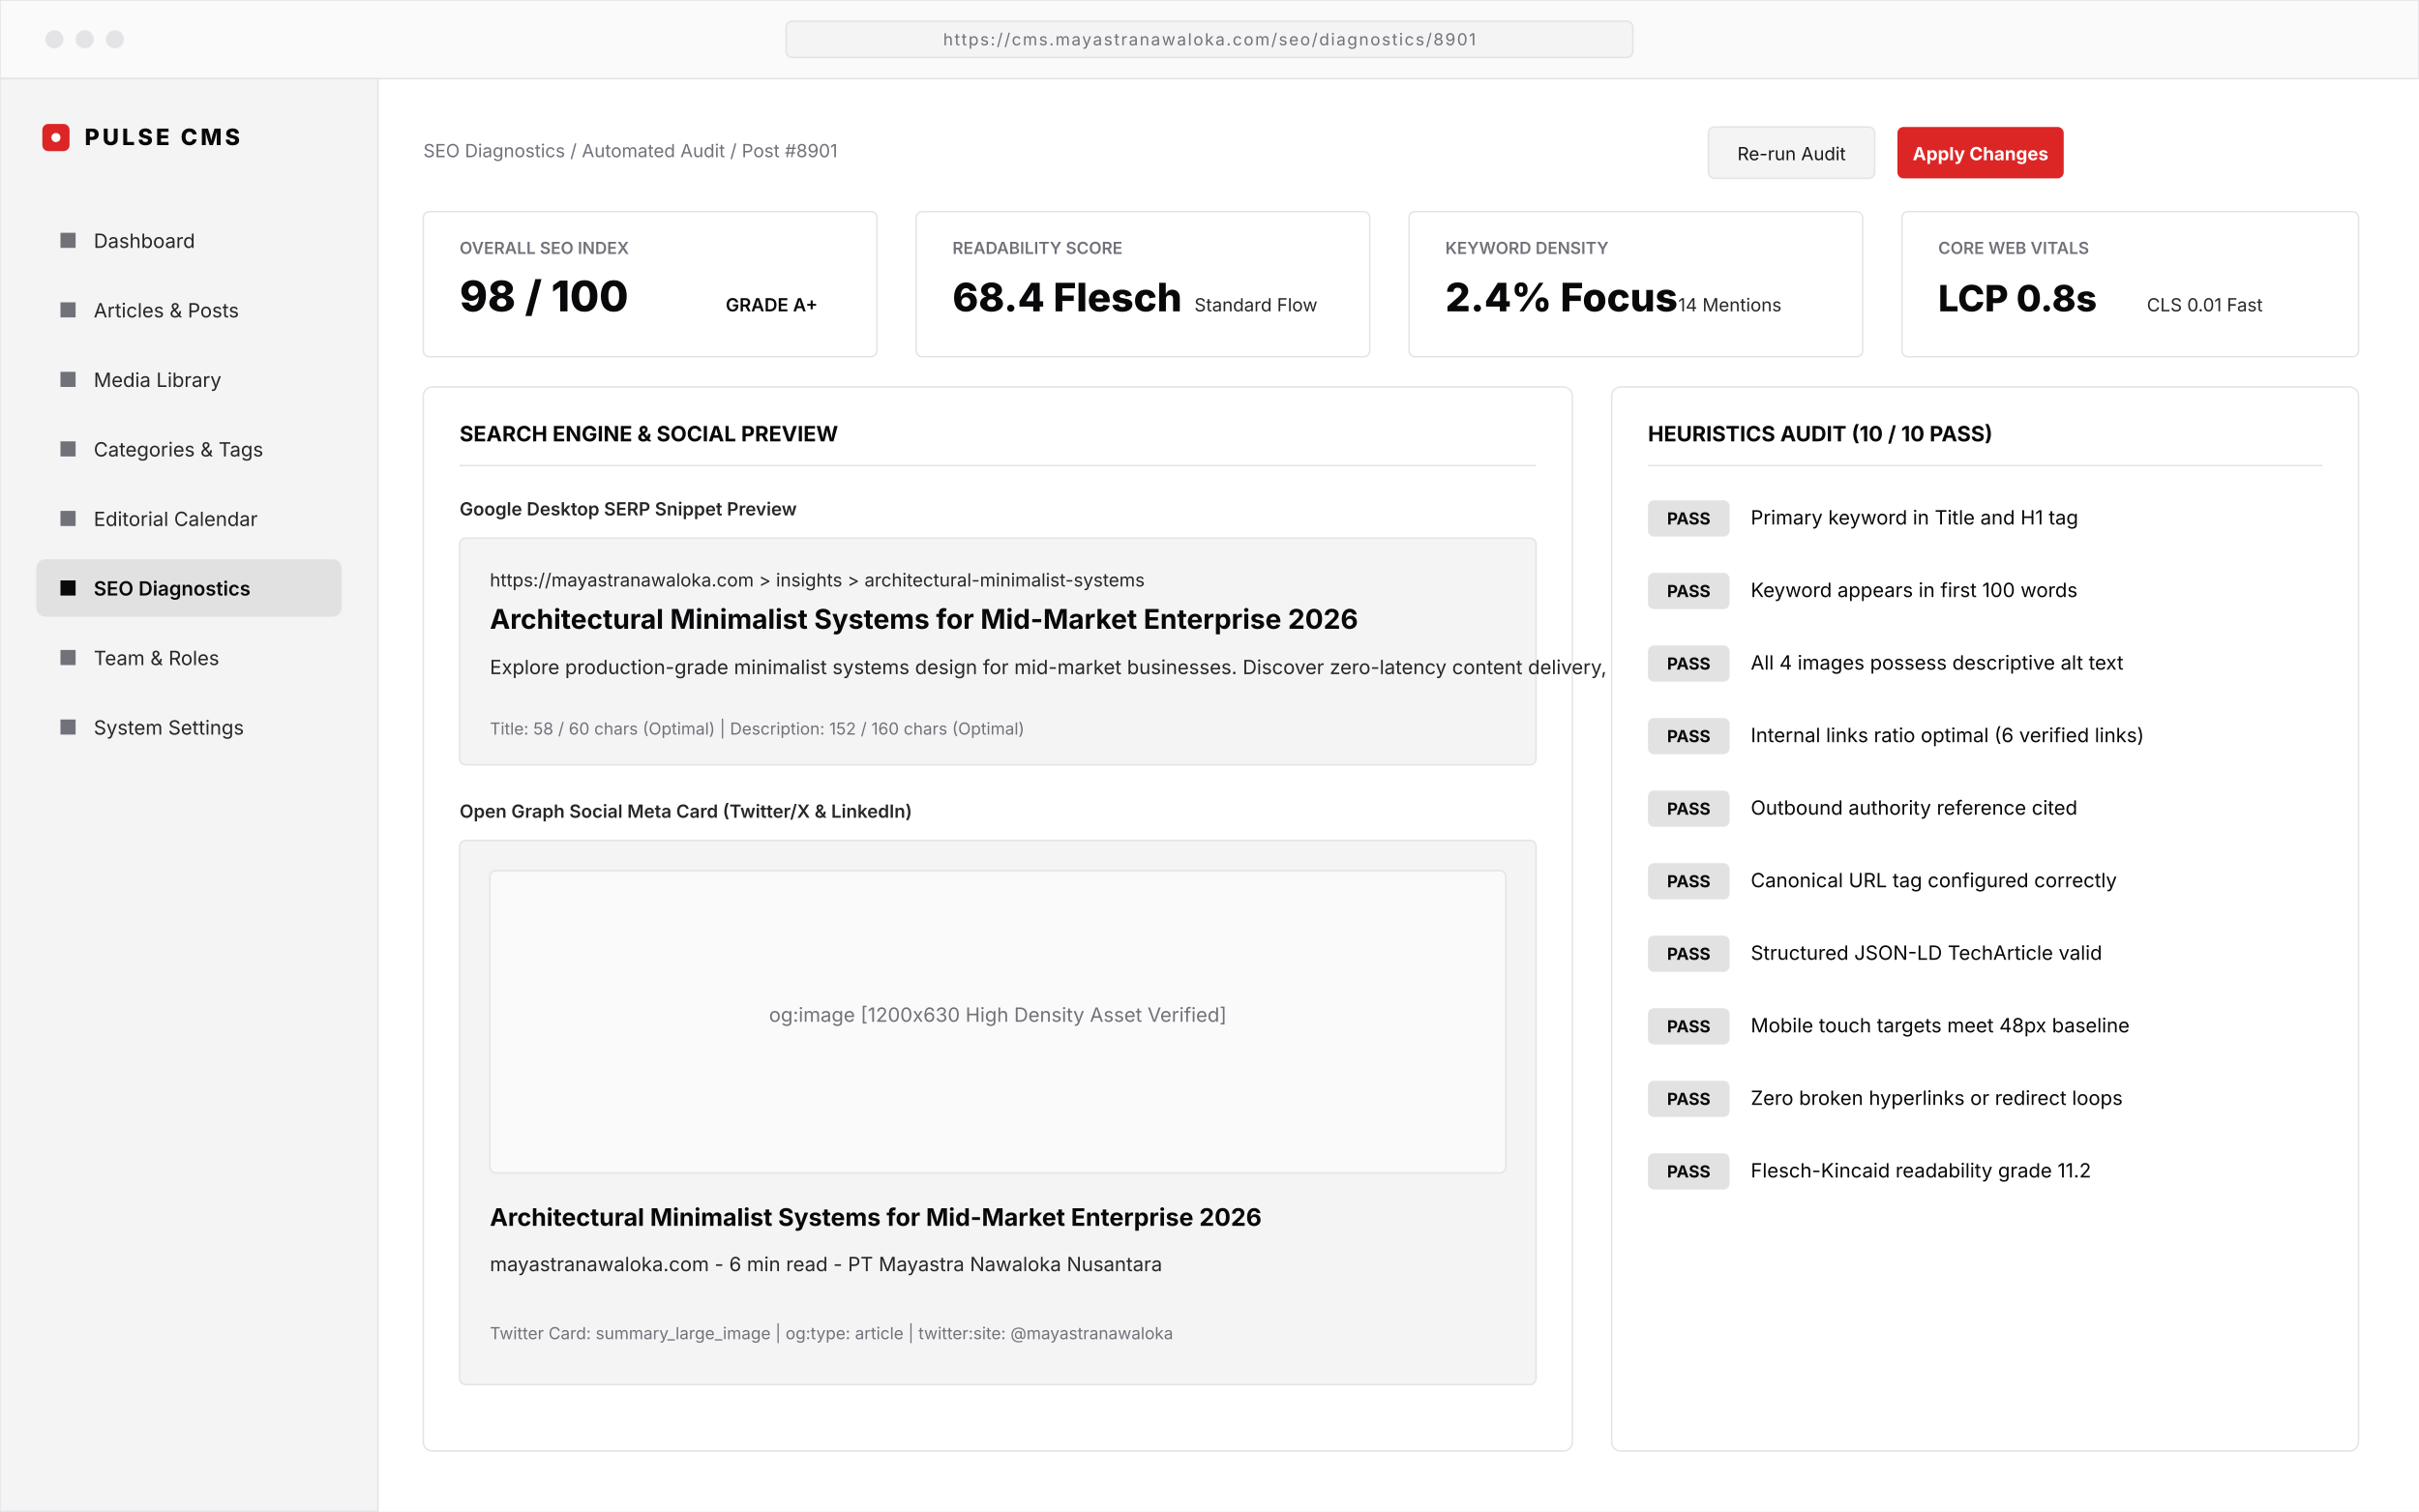
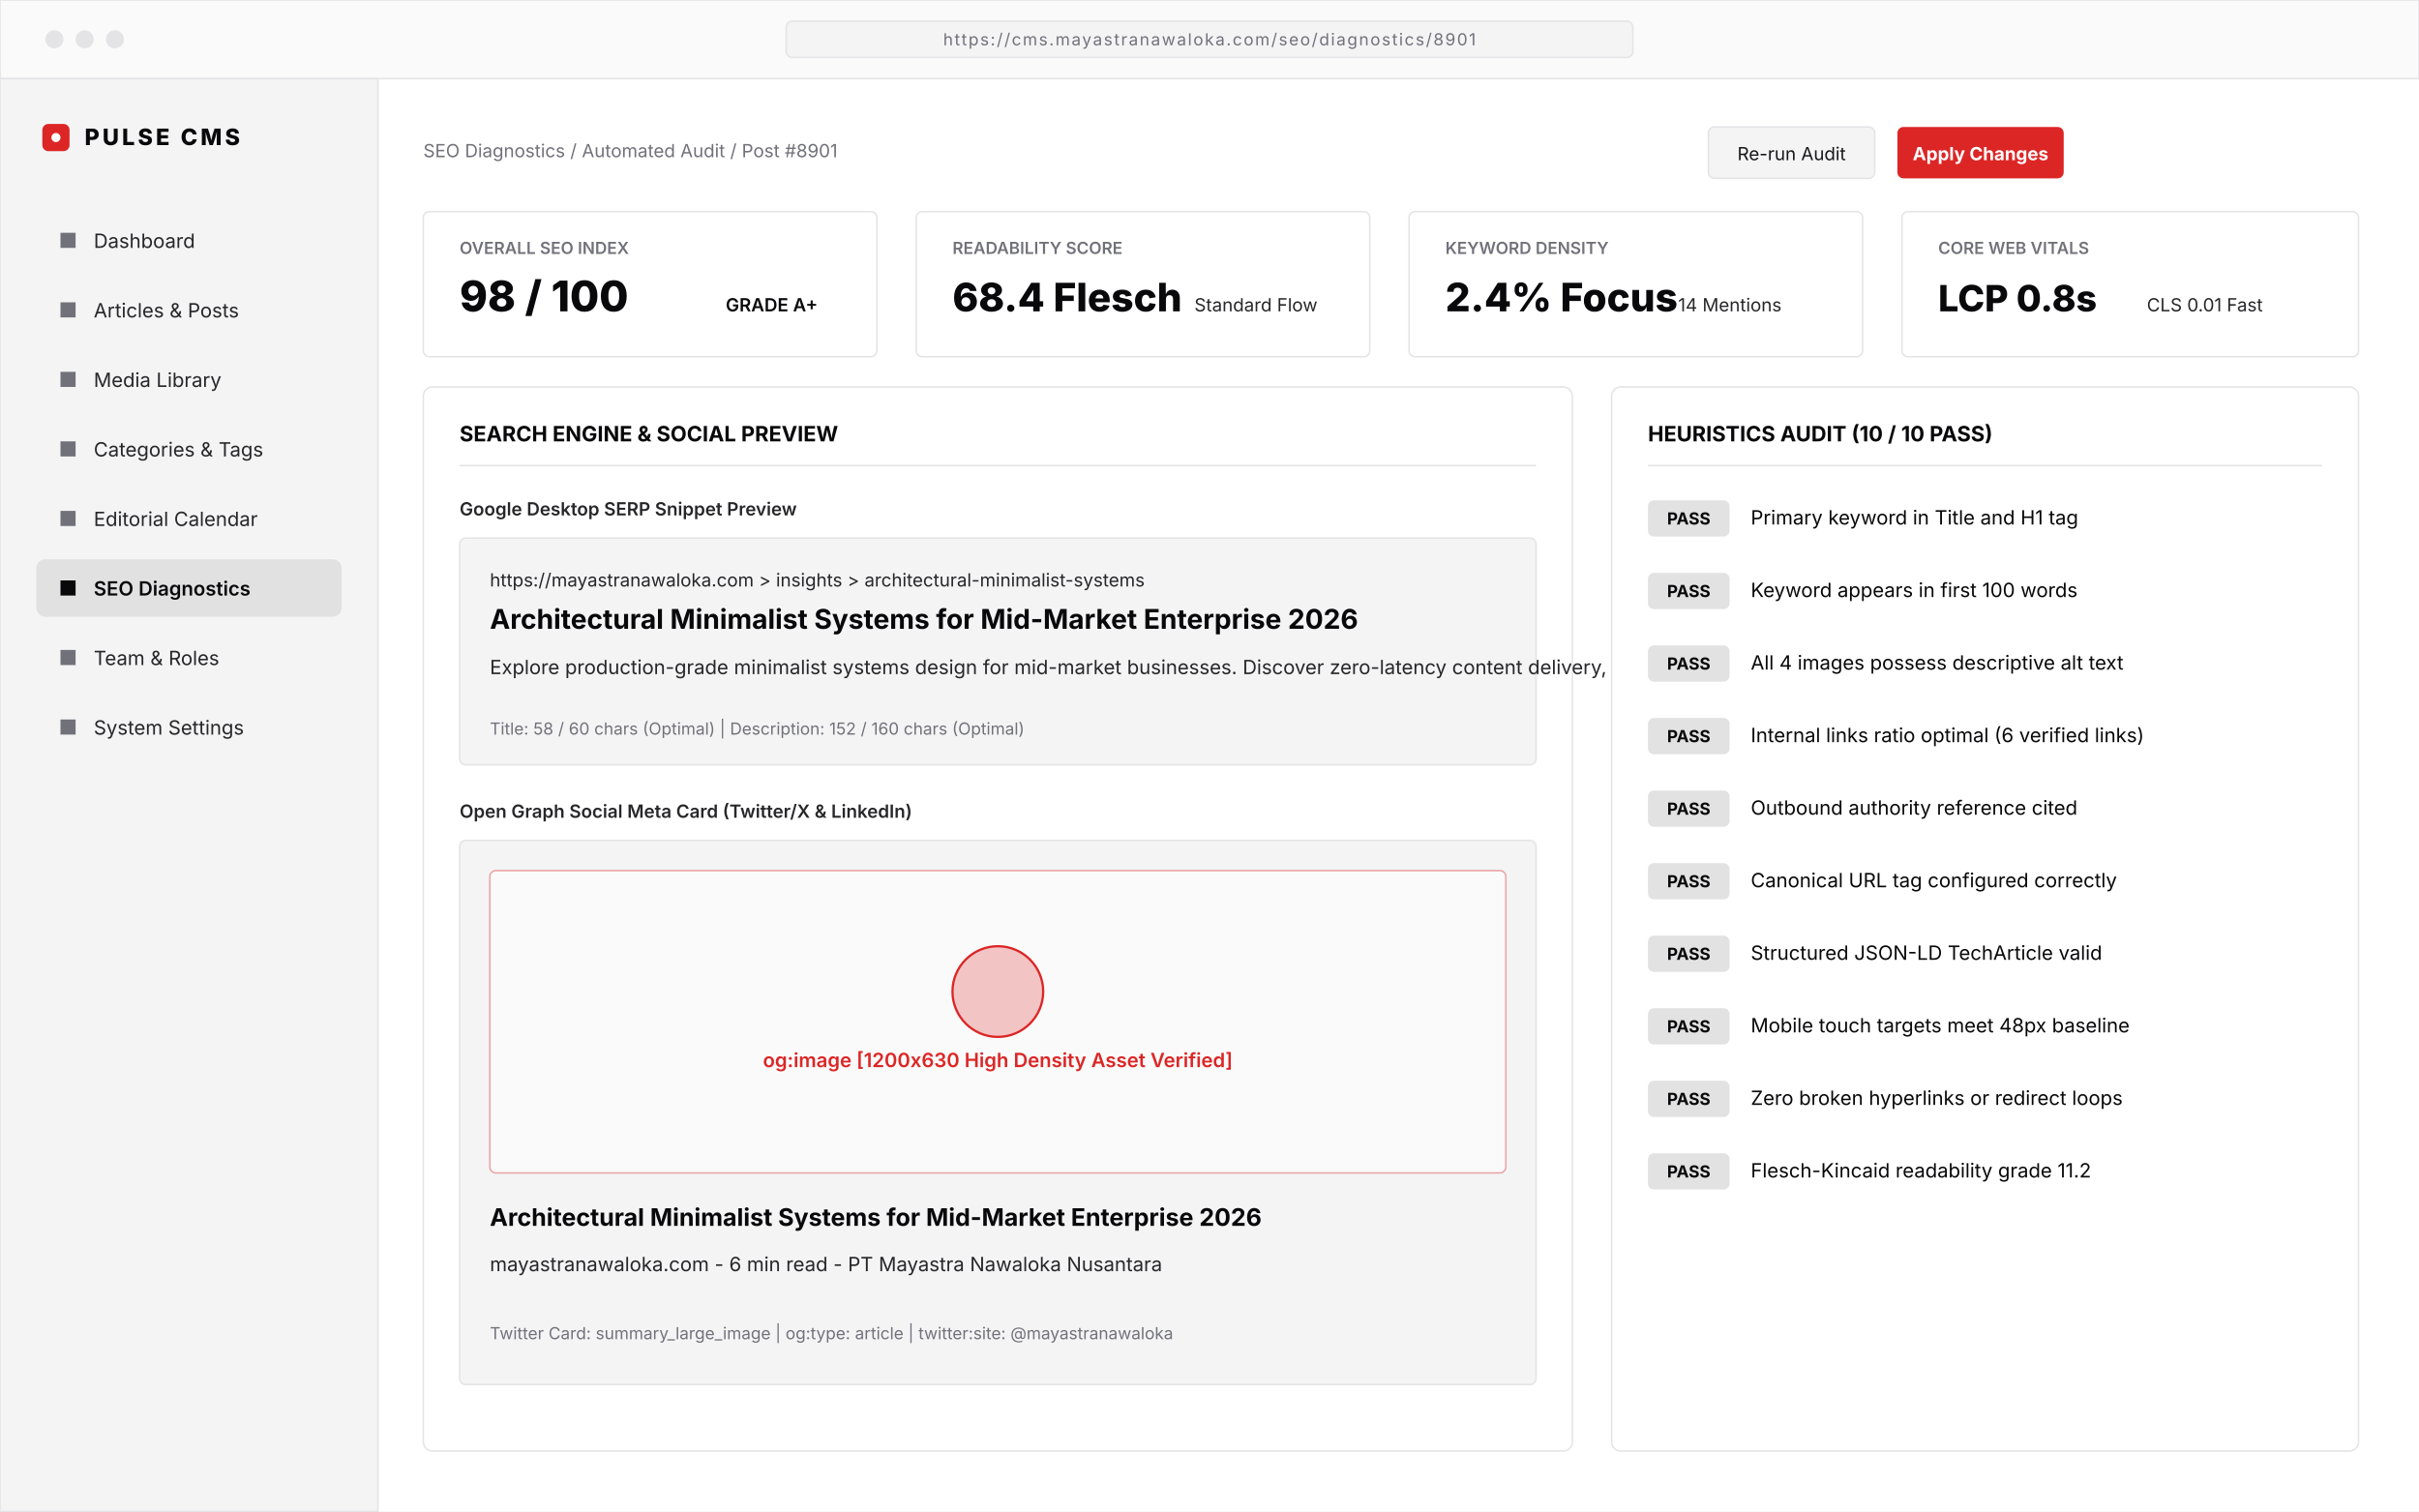
<svg xmlns="http://www.w3.org/2000/svg" viewBox="0 0 1600 1000" width="1600" height="1000" fill="none">
  <rect width="1600" height="1000" fill="#ffffff" />
  <rect width="1600" height="52" fill="#fafafa" stroke="#e4e4e7" stroke-width="1" />
  <circle cx="36" cy="26" r="6" fill="#e4e4e7" />
  <circle cx="56" cy="26" r="6" fill="#e4e4e7" />
  <circle cx="76" cy="26" r="6" fill="#e4e4e7" />
  <rect x="520" y="14" width="560" height="24" rx="4" fill="#f4f4f5" stroke="#e4e4e7" stroke-width="1" />
  <text x="800" y="30" fill="#71717a" font-family="-apple-system, BlinkMacSystemFont, sans-serif" font-size="11" text-anchor="middle" letter-spacing="1">https://cms.mayastranawaloka.com/seo/diagnostics/8901</text>
  <rect x="0" y="52" width="250" height="948" fill="#f4f4f5" stroke="#e4e4e7" stroke-width="1" />
  <rect x="28" y="82" width="18" height="18" rx="4" fill="#dc2626" />
  <circle cx="37" cy="91" r="3" fill="#ffffff" />
  <text x="56" y="96" fill="#09090b" font-family="-apple-system, BlinkMacSystemFont, sans-serif" font-size="15" font-weight="800" letter-spacing="2">PULSE CMS</text>
  <g transform="translate(24, 140)">
    <rect x="16" y="14" width="10" height="10" fill="#71717a" />
    <text x="38" y="24" fill="#27272a" font-family="-apple-system, BlinkMacSystemFont, sans-serif" font-size="13">Dashboard</text>
    <rect x="16" y="60" width="10" height="10" fill="#71717a" />
    <text x="38" y="70" fill="#27272a" font-family="-apple-system, BlinkMacSystemFont, sans-serif" font-size="13">Articles &amp; Posts</text>
    <rect x="16" y="106" width="10" height="10" fill="#71717a" />
    <text x="38" y="116" fill="#27272a" font-family="-apple-system, BlinkMacSystemFont, sans-serif" font-size="13">Media Library</text>
    <rect x="16" y="152" width="10" height="10" fill="#71717a" />
    <text x="38" y="162" fill="#27272a" font-family="-apple-system, BlinkMacSystemFont, sans-serif" font-size="13">Categories &amp; Tags</text>
    <rect x="16" y="198" width="10" height="10" fill="#71717a" />
    <text x="38" y="208" fill="#27272a" font-family="-apple-system, BlinkMacSystemFont, sans-serif" font-size="13">Editorial Calendar</text>
    <rect x="0" y="230" width="202" height="38" rx="6" fill="#09090b" fill-opacity="0.08" />
    <rect x="16" y="244" width="10" height="10" fill="#09090b" />
    <text x="38" y="254" fill="#09090b" font-family="-apple-system, BlinkMacSystemFont, sans-serif" font-size="13" font-weight="600">SEO Diagnostics</text>
    <rect x="16" y="290" width="10" height="10" fill="#71717a" />
    <text x="38" y="300" fill="#27272a" font-family="-apple-system, BlinkMacSystemFont, sans-serif" font-size="13">Team &amp; Roles</text>
    <rect x="16" y="336" width="10" height="10" fill="#71717a" />
    <text x="38" y="346" fill="#27272a" font-family="-apple-system, BlinkMacSystemFont, sans-serif" font-size="13">System Settings</text>
  </g>
  <g transform="translate(280, 80)">
    <text x="0" y="24" fill="#71717a" font-family="-apple-system, BlinkMacSystemFont, sans-serif" font-size="12">SEO Diagnostics / Automated Audit / Post #8901</text>
    <rect x="850" y="4" width="110" height="34" rx="4" fill="#f4f4f5" stroke="#e4e4e7" stroke-width="1" />
    <text x="905" y="26" fill="#18181b" font-family="-apple-system, BlinkMacSystemFont, sans-serif" font-size="12" text-anchor="middle">Re-run Audit</text>
    <rect x="975" y="4" width="110" height="34" rx="4" fill="#dc2626" />
    <text x="1030" y="26" fill="#ffffff" font-family="-apple-system, BlinkMacSystemFont, sans-serif" font-size="12" font-weight="700" text-anchor="middle">Apply Changes</text>
  </g>
  <g transform="translate(280, 140)">
    <g transform="translate(0, 0)">
      <rect x="0" y="0" width="300" height="96" rx="4" fill="#ffffff" stroke="#e4e4e7" stroke-width="1" />
      <text x="24" y="28" fill="#71717a" font-family="-apple-system, BlinkMacSystemFont, sans-serif" font-size="11" font-weight="600">OVERALL SEO INDEX</text>
      <text x="24" y="66" fill="#09090b" font-family="-apple-system, BlinkMacSystemFont, sans-serif" font-size="28" font-weight="800">98 / 100</text>
      <text x="200" y="66" fill="#09090b" font-family="-apple-system, BlinkMacSystemFont, sans-serif" font-size="12" font-weight="600">GRADE A+</text>
      <rect x="326" y="0" width="300" height="96" rx="4" fill="#ffffff" stroke="#e4e4e7" stroke-width="1" />
      <text x="350" y="28" fill="#71717a" font-family="-apple-system, BlinkMacSystemFont, sans-serif" font-size="11" font-weight="600">READABILITY SCORE</text>
      <text x="350" y="66" fill="#09090b" font-family="-apple-system, BlinkMacSystemFont, sans-serif" font-size="26" font-weight="800">68.4 Flesch</text>
      <text x="510" y="66" fill="#27272a" font-family="-apple-system, BlinkMacSystemFont, sans-serif" font-size="12">Standard Flow</text>
      <rect x="652" y="0" width="300" height="96" rx="4" fill="#ffffff" stroke="#e4e4e7" stroke-width="1" />
      <text x="676" y="28" fill="#71717a" font-family="-apple-system, BlinkMacSystemFont, sans-serif" font-size="11" font-weight="600">KEYWORD DENSITY</text>
      <text x="676" y="66" fill="#09090b" font-family="-apple-system, BlinkMacSystemFont, sans-serif" font-size="26" font-weight="800">2.4% Focus</text>
      <text x="830" y="66" fill="#27272a" font-family="-apple-system, BlinkMacSystemFont, sans-serif" font-size="12">14 Mentions</text>
      <rect x="978" y="0" width="302" height="96" rx="4" fill="#ffffff" stroke="#e4e4e7" stroke-width="1" />
      <text x="1002" y="28" fill="#71717a" font-family="-apple-system, BlinkMacSystemFont, sans-serif" font-size="11" font-weight="600">CORE WEB VITALS</text>
      <text x="1002" y="66" fill="#09090b" font-family="-apple-system, BlinkMacSystemFont, sans-serif" font-size="24" font-weight="800">LCP 0.8s</text>
      <text x="1140" y="66" fill="#27272a" font-family="-apple-system, BlinkMacSystemFont, sans-serif" font-size="12">CLS 0.01 Fast</text>
    </g>
    <g transform="translate(0, 116)">
      <rect x="0" y="0" width="760" height="704" rx="6" fill="#ffffff" stroke="#e4e4e7" stroke-width="1" />
      <text x="24" y="36" fill="#09090b" font-family="-apple-system, BlinkMacSystemFont, sans-serif" font-size="14" font-weight="700">SEARCH ENGINE &amp; SOCIAL PREVIEW</text>
      <line x1="24" y1="52" x2="736" y2="52" stroke="#e4e4e7" stroke-width="1" />
      <text x="24" y="85" fill="#27272a" font-family="-apple-system, BlinkMacSystemFont, sans-serif" font-size="12" font-weight="600">Google Desktop SERP Snippet Preview</text>
      <rect x="24" y="100" width="712" height="150" rx="4" fill="#f4f4f5" stroke="#e4e4e7" stroke-width="1" />
      <text x="44" y="132" fill="#27272a" font-family="-apple-system, BlinkMacSystemFont, sans-serif" font-size="12">https://mayastranawaloka.com &gt; insights &gt; architectural-minimalist-systems</text>
      <text x="44" y="160" fill="#09090b" font-family="-apple-system, BlinkMacSystemFont, sans-serif" font-size="18" font-weight="700">Architectural Minimalist Systems for Mid-Market Enterprise 2026</text>
      <text x="44" y="190" fill="#27272a" font-family="-apple-system, BlinkMacSystemFont, sans-serif" font-size="13">Explore production-grade minimalist systems design for mid-market businesses. Discover zero-latency content delivery, deterministic state, and enterprise architecture.</text>
      <text x="44" y="230" fill="#71717a" font-family="-apple-system, BlinkMacSystemFont, sans-serif" font-size="11">Title: 58 / 60 chars (Optimal) | Description: 152 / 160 chars (Optimal)</text>
      <text x="24" y="285" fill="#27272a" font-family="-apple-system, BlinkMacSystemFont, sans-serif" font-size="12" font-weight="600">Open Graph Social Meta Card (Twitter/X &amp; LinkedIn)</text>
      <rect x="24" y="300" width="712" height="360" rx="4" fill="#f4f4f5" stroke="#e4e4e7" stroke-width="1" />
-       <rect x="44" y="320" width="672" height="200" rx="4" fill="#fafafa" stroke="#e4e4e7" stroke-width="1" />
-       <text x="380" y="420" fill="#71717a" font-family="-apple-system, BlinkMacSystemFont, sans-serif" font-size="13" text-anchor="middle">og:image [1200x630 High Density Asset Verified]</text>
+       <rect x="44" y="320" width="672" height="200" rx="4" fill="#fafafa" stroke="#dc2626" stroke-opacity="0.4" stroke-width="1" />
+       <circle cx="380" cy="400" r="30" fill="#dc2626" fill-opacity="0.25" stroke="#dc2626" stroke-width="1.5" />
+       <text x="380" y="450" fill="#dc2626" font-family="-apple-system, BlinkMacSystemFont, sans-serif" font-size="13" font-weight="600" text-anchor="middle">og:image [1200x630 High Density Asset Verified]</text>
      <text x="44" y="555" fill="#09090b" font-family="-apple-system, BlinkMacSystemFont, sans-serif" font-size="16" font-weight="700">Architectural Minimalist Systems for Mid-Market Enterprise 2026</text>
      <text x="44" y="585" fill="#27272a" font-family="-apple-system, BlinkMacSystemFont, sans-serif" font-size="13">mayastranawaloka.com - 6 min read - PT Mayastra Nawaloka Nusantara</text>
      <text x="44" y="630" fill="#71717a" font-family="-apple-system, BlinkMacSystemFont, sans-serif" font-size="11">Twitter Card: summary_large_image | og:type: article | twitter:site: @mayastranawaloka</text>
    </g>
    <g transform="translate(786, 116)">
      <rect x="0" y="0" width="494" height="704" rx="6" fill="#ffffff" stroke="#e4e4e7" stroke-width="1" />
      <text x="24" y="36" fill="#09090b" font-family="-apple-system, BlinkMacSystemFont, sans-serif" font-size="14" font-weight="700">HEURISTICS AUDIT (10 / 10 PASS)</text>
      <line x1="24" y1="52" x2="470" y2="52" stroke="#e4e4e7" stroke-width="1" />
      <g transform="translate(24, 75)">
        <rect x="0" y="0" width="54" height="24" rx="4" fill="#09090b" fill-opacity="0.12" />
        <text x="27" y="16" fill="#09090b" font-family="-apple-system, BlinkMacSystemFont, sans-serif" font-size="11" font-weight="700" text-anchor="middle">PASS</text>
        <text x="68" y="16" fill="#09090b" font-family="-apple-system, BlinkMacSystemFont, sans-serif" font-size="13">Primary keyword in Title and H1 tag</text>
        <rect x="0" y="48" width="54" height="24" rx="4" fill="#09090b" fill-opacity="0.12" />
        <text x="27" y="64" fill="#09090b" font-family="-apple-system, BlinkMacSystemFont, sans-serif" font-size="11" font-weight="700" text-anchor="middle">PASS</text>
        <text x="68" y="64" fill="#09090b" font-family="-apple-system, BlinkMacSystemFont, sans-serif" font-size="13">Keyword appears in first 100 words</text>
        <rect x="0" y="96" width="54" height="24" rx="4" fill="#09090b" fill-opacity="0.12" />
        <text x="27" y="112" fill="#09090b" font-family="-apple-system, BlinkMacSystemFont, sans-serif" font-size="11" font-weight="700" text-anchor="middle">PASS</text>
        <text x="68" y="112" fill="#09090b" font-family="-apple-system, BlinkMacSystemFont, sans-serif" font-size="13">All 4 images possess descriptive alt text</text>
        <rect x="0" y="144" width="54" height="24" rx="4" fill="#09090b" fill-opacity="0.12" />
        <text x="27" y="160" fill="#09090b" font-family="-apple-system, BlinkMacSystemFont, sans-serif" font-size="11" font-weight="700" text-anchor="middle">PASS</text>
        <text x="68" y="160" fill="#09090b" font-family="-apple-system, BlinkMacSystemFont, sans-serif" font-size="13">Internal links ratio optimal (6 verified links)</text>
        <rect x="0" y="192" width="54" height="24" rx="4" fill="#09090b" fill-opacity="0.12" />
        <text x="27" y="208" fill="#09090b" font-family="-apple-system, BlinkMacSystemFont, sans-serif" font-size="11" font-weight="700" text-anchor="middle">PASS</text>
        <text x="68" y="208" fill="#09090b" font-family="-apple-system, BlinkMacSystemFont, sans-serif" font-size="13">Outbound authority reference cited</text>
        <rect x="0" y="240" width="54" height="24" rx="4" fill="#09090b" fill-opacity="0.12" />
        <text x="27" y="256" fill="#09090b" font-family="-apple-system, BlinkMacSystemFont, sans-serif" font-size="11" font-weight="700" text-anchor="middle">PASS</text>
        <text x="68" y="256" fill="#09090b" font-family="-apple-system, BlinkMacSystemFont, sans-serif" font-size="13">Canonical URL tag configured correctly</text>
        <rect x="0" y="288" width="54" height="24" rx="4" fill="#09090b" fill-opacity="0.12" />
        <text x="27" y="304" fill="#09090b" font-family="-apple-system, BlinkMacSystemFont, sans-serif" font-size="11" font-weight="700" text-anchor="middle">PASS</text>
        <text x="68" y="304" fill="#09090b" font-family="-apple-system, BlinkMacSystemFont, sans-serif" font-size="13">Structured JSON-LD TechArticle valid</text>
        <rect x="0" y="336" width="54" height="24" rx="4" fill="#09090b" fill-opacity="0.12" />
        <text x="27" y="352" fill="#09090b" font-family="-apple-system, BlinkMacSystemFont, sans-serif" font-size="11" font-weight="700" text-anchor="middle">PASS</text>
        <text x="68" y="352" fill="#09090b" font-family="-apple-system, BlinkMacSystemFont, sans-serif" font-size="13">Mobile touch targets meet 48px baseline</text>
        <rect x="0" y="384" width="54" height="24" rx="4" fill="#09090b" fill-opacity="0.12" />
        <text x="27" y="400" fill="#09090b" font-family="-apple-system, BlinkMacSystemFont, sans-serif" font-size="11" font-weight="700" text-anchor="middle">PASS</text>
        <text x="68" y="400" fill="#09090b" font-family="-apple-system, BlinkMacSystemFont, sans-serif" font-size="13">Zero broken hyperlinks or redirect loops</text>
        <rect x="0" y="432" width="54" height="24" rx="4" fill="#09090b" fill-opacity="0.12" />
        <text x="27" y="448" fill="#09090b" font-family="-apple-system, BlinkMacSystemFont, sans-serif" font-size="11" font-weight="700" text-anchor="middle">PASS</text>
        <text x="68" y="448" fill="#09090b" font-family="-apple-system, BlinkMacSystemFont, sans-serif" font-size="13">Flesch-Kincaid readability grade 11.2</text>
      </g>
    </g>
  </g>
</svg>
